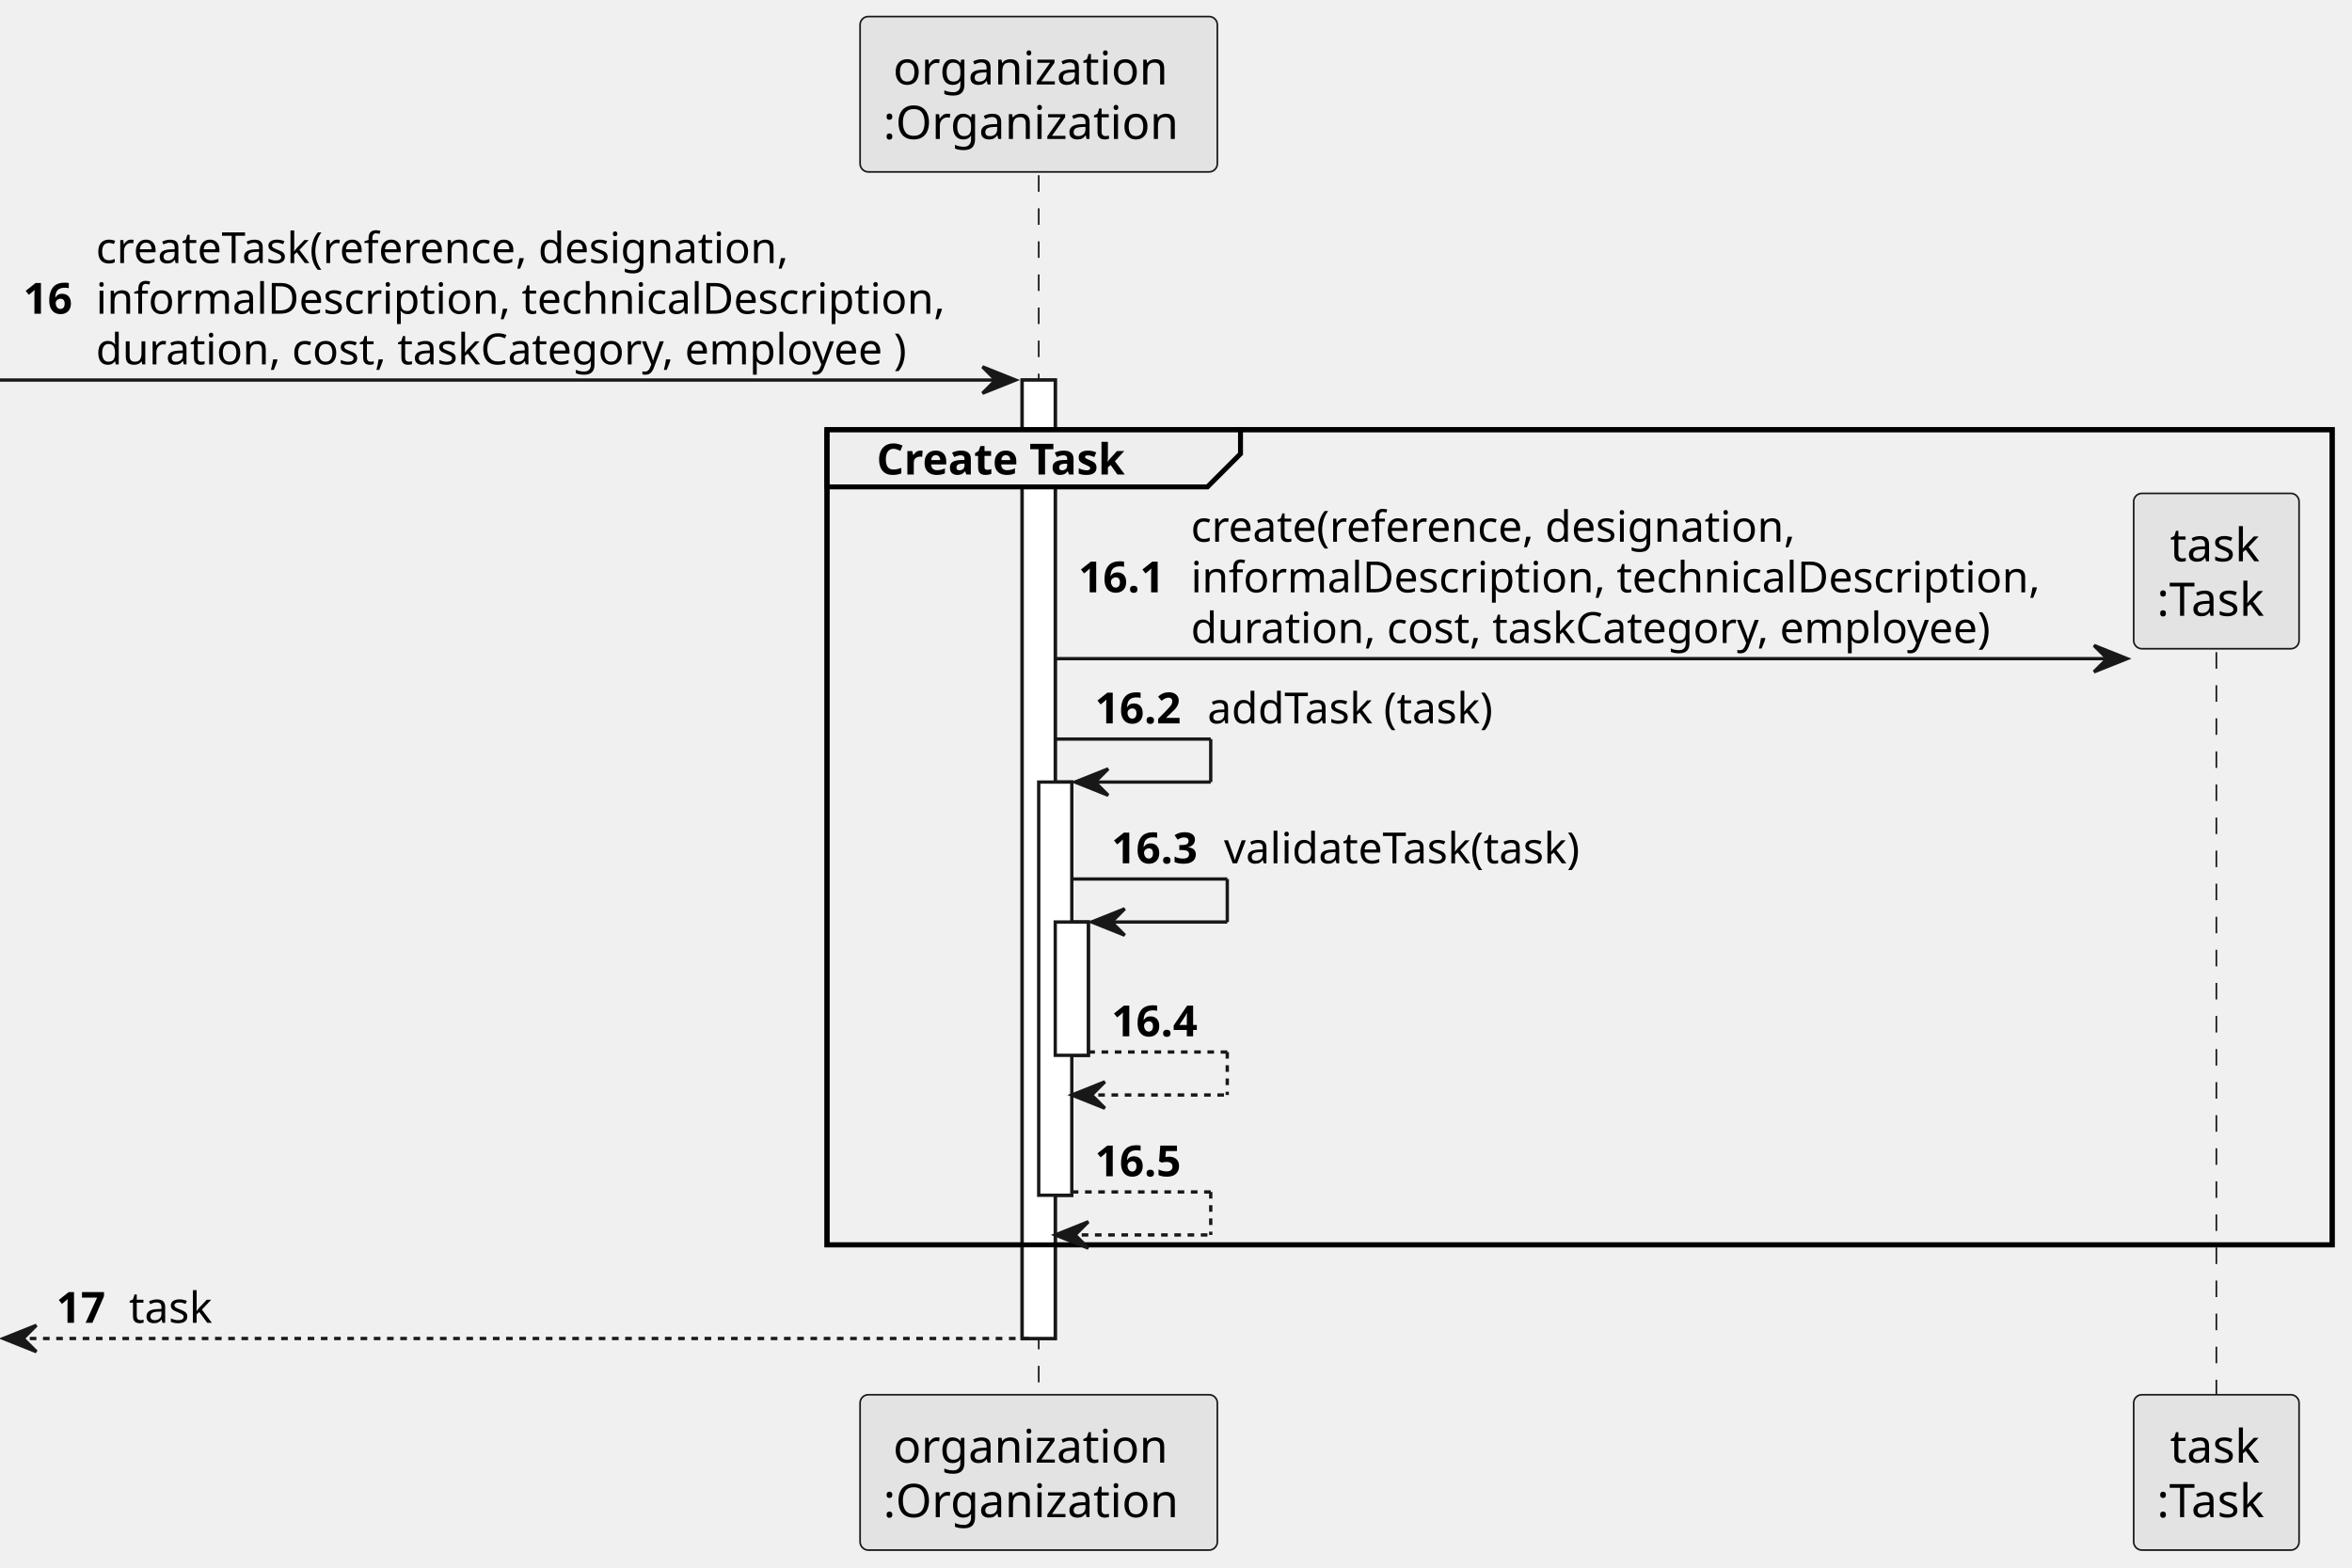
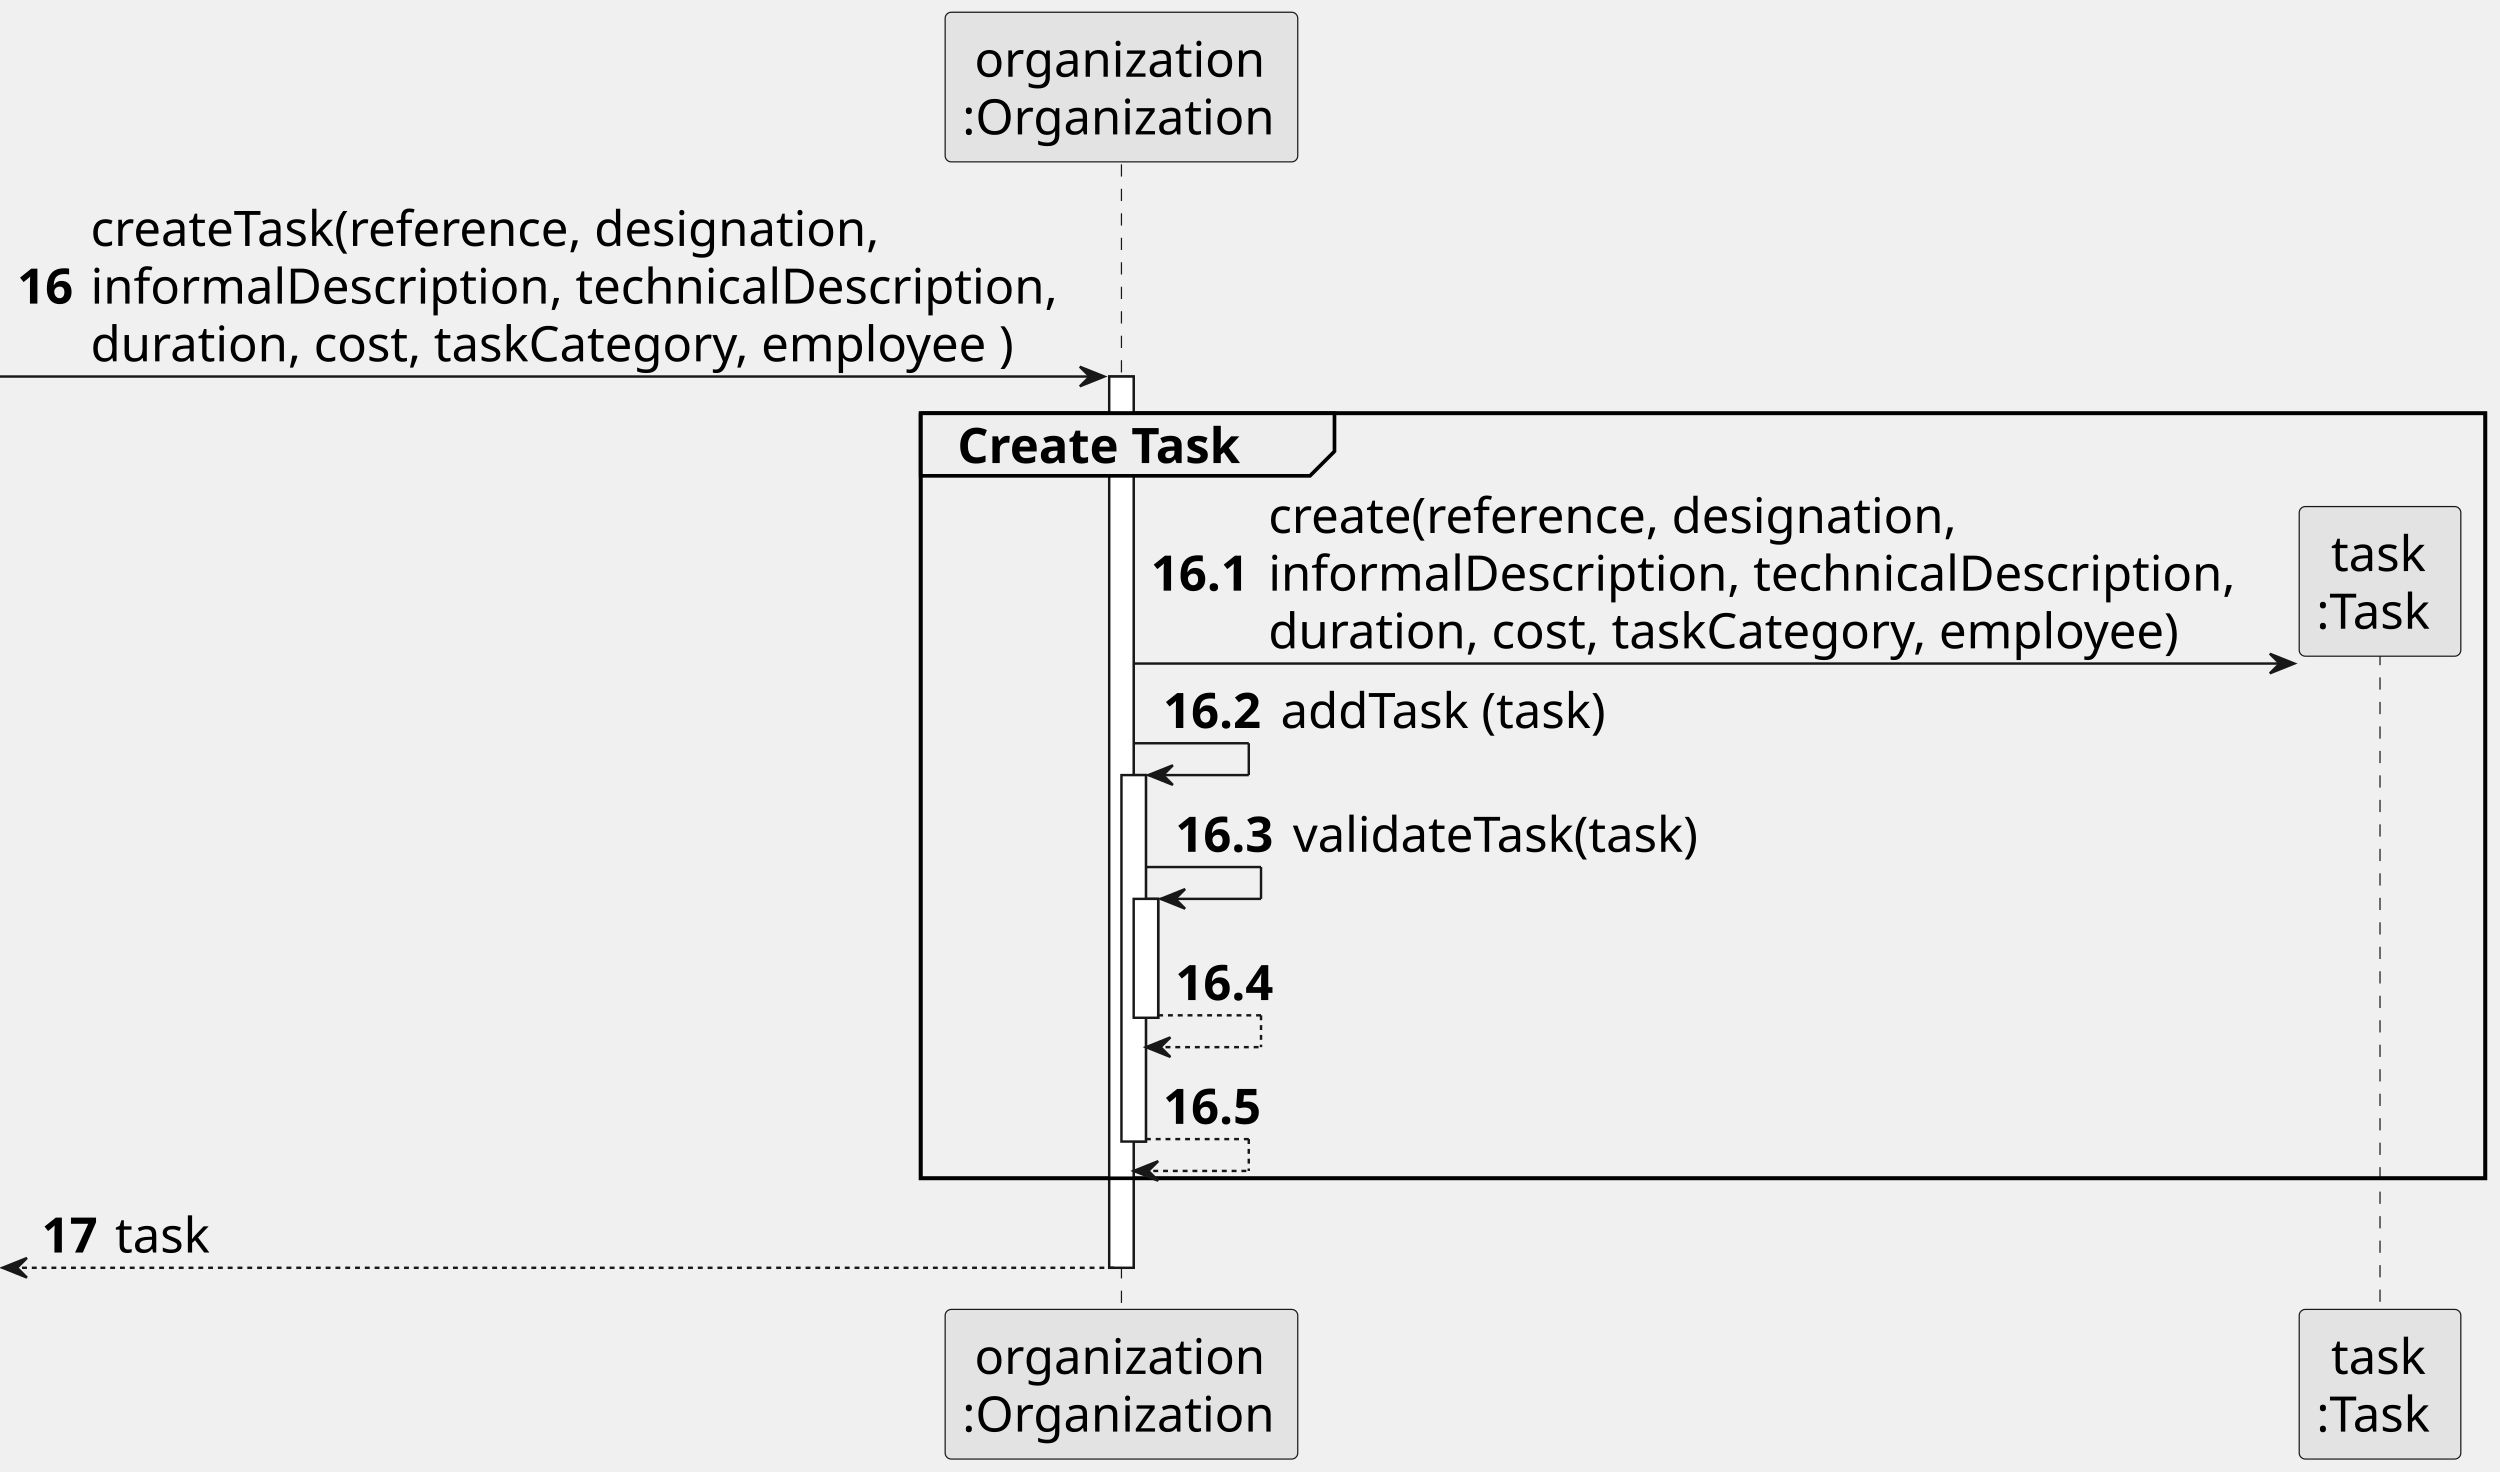
- <svg xmlns="http://www.w3.org/2000/svg" contentStyleType="text/css" height="474px" preserveAspectRatio="none" style="width:711px;height:474px;background:#FFFFFF;" version="1.1" viewBox="0 0 711 474" width="711px" zoomAndPan="magnify">
+ <svg xmlns="http://www.w3.org/2000/svg" contentStyleType="text/css" height="601px" preserveAspectRatio="none" style="width:1021px;height:601px;background:#FFFFFF;" version="1.1" viewBox="0 0 1021 601" width="1021px" zoomAndPan="magnify">
  <defs />
  <g>
-     <rect fill="#FFFFFF" height="289.795" style="stroke:#181818;stroke-width:1.0;" width="10" x="309" y="114.908" />
-     <rect fill="#FFFFFF" height="124.932" style="stroke:#181818;stroke-width:1.0;" width="10" x="314" y="236.461" />
-     <rect fill="#FFFFFF" height="40.31" style="stroke:#181818;stroke-width:1.0;" width="10" x="319" y="278.772" />
-     <rect fill="none" height="246.484" style="stroke:#000000;stroke-width:1.5;" width="455" x="250" y="129.908" />
-     <line style="stroke:#181818;stroke-width:0.5;stroke-dasharray:5.0,5.0;" x1="314" x2="314" y1="52.977" y2="422.703" />
-     <line style="stroke:#181818;stroke-width:0.5;stroke-dasharray:5.0,5.0;" x1="670" x2="670" y1="187.185" y2="422.703" />
-     <rect fill="#E3E3E3" height="46.977" rx="2.5" ry="2.5" style="stroke:#181818;stroke-width:0.5;" width="108" x="260" y="5" />
-     <text fill="#000000" font-family="sans-serif" font-size="14" lengthAdjust="spacing" textLength="88" x="270" y="25.535">organization</text>
-     <text fill="#000000" font-family="sans-serif" font-size="14" lengthAdjust="spacing" textLength="94" x="267" y="42.023">:Organization</text>
-     <rect fill="#E3E3E3" height="46.977" rx="2.5" ry="2.5" style="stroke:#181818;stroke-width:0.5;" width="108" x="260" y="421.703" />
-     <text fill="#000000" font-family="sans-serif" font-size="14" lengthAdjust="spacing" textLength="88" x="270" y="442.238">organization</text>
-     <text fill="#000000" font-family="sans-serif" font-size="14" lengthAdjust="spacing" textLength="94" x="267" y="458.727">:Organization</text>
-     <rect fill="#E3E3E3" height="46.977" rx="2.5" ry="2.5" style="stroke:#181818;stroke-width:0.5;" width="50" x="645" y="421.703" />
-     <text fill="#000000" font-family="sans-serif" font-size="14" lengthAdjust="spacing" textLength="28" x="656" y="442.238">task</text>
-     <text fill="#000000" font-family="sans-serif" font-size="14" lengthAdjust="spacing" textLength="36" x="652" y="458.727">:Task</text>
-     <rect fill="#FFFFFF" height="289.795" style="stroke:#181818;stroke-width:1.0;" width="10" x="309" y="114.908" />
-     <rect fill="#FFFFFF" height="124.932" style="stroke:#181818;stroke-width:1.0;" width="10" x="314" y="236.461" />
-     <rect fill="#FFFFFF" height="40.31" style="stroke:#181818;stroke-width:1.0;" width="10" x="319" y="278.772" />
-     <polygon fill="#181818" points="297,110.908,307,114.908,297,118.908,301,114.908" style="stroke:#181818;stroke-width:1.0;" />
-     <line style="stroke:#181818;stroke-width:1.0;" x1="0" x2="303" y1="114.908" y2="114.908" />
-     <text fill="#000000" font-family="sans-serif" font-size="13" font-weight="bold" lengthAdjust="spacing" textLength="18" x="7" y="94.856">16</text>
-     <text fill="#000000" font-family="sans-serif" font-size="13" lengthAdjust="spacing" textLength="216" x="29" y="79.545">createTask(reference, designation,</text>
-     <text fill="#000000" font-family="sans-serif" font-size="13" lengthAdjust="spacing" textLength="268" x="29" y="94.856">informalDescription, technicalDescription,</text>
-     <text fill="#000000" font-family="sans-serif" font-size="13" lengthAdjust="spacing" textLength="255" x="29" y="110.166">duration, cost, taskCategory, employee )</text>
-     <path d="M250,129.908 L375,129.908 L375,137.219 L365,147.219 L250,147.219 L250,129.908 " fill="#EEEEEE" style="stroke:#000000;stroke-width:1.5;" />
-     <rect fill="none" height="246.484" style="stroke:#000000;stroke-width:1.5;" width="455" x="250" y="129.908" />
-     <text fill="#000000" font-family="sans-serif" font-size="13" font-weight="bold" lengthAdjust="spacing" textLength="80" x="265" y="143.477">Create Task</text>
-     <polygon fill="#181818" points="633,195.15,643,199.15,633,203.15,637,199.15" style="stroke:#181818;stroke-width:1.0;" />
-     <line style="stroke:#181818;stroke-width:1.0;" x1="319" x2="639" y1="199.15" y2="199.15" />
-     <text fill="#000000" font-family="sans-serif" font-size="13" font-weight="bold" lengthAdjust="spacing" textLength="30" x="326" y="179.098">16.1</text>
-     <text fill="#000000" font-family="sans-serif" font-size="13" lengthAdjust="spacing" textLength="186" x="360" y="163.787">create(reference, designation,</text>
-     <text fill="#000000" font-family="sans-serif" font-size="13" lengthAdjust="spacing" textLength="268" x="360" y="179.098">informalDescription, technicalDescription,</text>
-     <text fill="#000000" font-family="sans-serif" font-size="13" lengthAdjust="spacing" textLength="251" x="360" y="194.408">duration, cost, taskCategory, employee)</text>
-     <rect fill="#E3E3E3" height="46.977" rx="2.5" ry="2.5" style="stroke:#181818;stroke-width:0.5;" width="50" x="645" y="149.174" />
-     <text fill="#000000" font-family="sans-serif" font-size="14" lengthAdjust="spacing" textLength="28" x="656" y="169.709">task</text>
-     <text fill="#000000" font-family="sans-serif" font-size="14" lengthAdjust="spacing" textLength="36" x="652" y="186.197">:Task</text>
-     <line style="stroke:#181818;stroke-width:1.0;" x1="319" x2="366" y1="223.461" y2="223.461" />
-     <line style="stroke:#181818;stroke-width:1.0;" x1="366" x2="366" y1="223.461" y2="236.461" />
-     <line style="stroke:#181818;stroke-width:1.0;" x1="325" x2="366" y1="236.461" y2="236.461" />
-     <polygon fill="#181818" points="335,232.461,325,236.461,335,240.461,331,236.461" style="stroke:#181818;stroke-width:1.0;" />
-     <text fill="#000000" font-family="sans-serif" font-size="13" font-weight="bold" lengthAdjust="spacing" textLength="30" x="331" y="218.719">16.2</text>
-     <text fill="#000000" font-family="sans-serif" font-size="13" lengthAdjust="spacing" textLength="92" x="365" y="218.719">addTask (task)</text>
-     <line style="stroke:#181818;stroke-width:1.0;" x1="324" x2="371" y1="265.772" y2="265.772" />
-     <line style="stroke:#181818;stroke-width:1.0;" x1="371" x2="371" y1="265.772" y2="278.772" />
-     <line style="stroke:#181818;stroke-width:1.0;" x1="330" x2="371" y1="278.772" y2="278.772" />
-     <polygon fill="#181818" points="340,274.772,330,278.772,340,282.772,336,278.772" style="stroke:#181818;stroke-width:1.0;" />
-     <text fill="#000000" font-family="sans-serif" font-size="13" font-weight="bold" lengthAdjust="spacing" textLength="30" x="336" y="261.029">16.3</text>
-     <text fill="#000000" font-family="sans-serif" font-size="13" lengthAdjust="spacing" textLength="114" x="370" y="261.029">validateTask(task)</text>
-     <line style="stroke:#181818;stroke-width:1.0;stroke-dasharray:2.0,2.0;" x1="329" x2="371" y1="318.082" y2="318.082" />
-     <line style="stroke:#181818;stroke-width:1.0;stroke-dasharray:2.0,2.0;" x1="371" x2="371" y1="318.082" y2="331.082" />
-     <line style="stroke:#181818;stroke-width:1.0;stroke-dasharray:2.0,2.0;" x1="324" x2="371" y1="331.082" y2="331.082" />
-     <polygon fill="#181818" points="334,327.082,324,331.082,334,335.082,330,331.082" style="stroke:#181818;stroke-width:1.0;" />
-     <text fill="#000000" font-family="sans-serif" font-size="13" font-weight="bold" lengthAdjust="spacing" textLength="30" x="336" y="313.34">16.4</text>
-     <text fill="#000000" font-family="sans-serif" font-size="13" lengthAdjust="spacing" textLength="4" x="370" y="313.34"> </text>
-     <line style="stroke:#181818;stroke-width:1.0;stroke-dasharray:2.0,2.0;" x1="324" x2="366" y1="360.393" y2="360.393" />
-     <line style="stroke:#181818;stroke-width:1.0;stroke-dasharray:2.0,2.0;" x1="366" x2="366" y1="360.393" y2="373.393" />
-     <line style="stroke:#181818;stroke-width:1.0;stroke-dasharray:2.0,2.0;" x1="319" x2="366" y1="373.393" y2="373.393" />
-     <polygon fill="#181818" points="329,369.393,319,373.393,329,377.393,325,373.393" style="stroke:#181818;stroke-width:1.0;" />
-     <text fill="#000000" font-family="sans-serif" font-size="13" font-weight="bold" lengthAdjust="spacing" textLength="30" x="331" y="355.65">16.5</text>
-     <text fill="#000000" font-family="sans-serif" font-size="13" lengthAdjust="spacing" textLength="4" x="365" y="355.65"> </text>
-     <polygon fill="#181818" points="11,400.703,1,404.703,11,408.703,7,404.703" style="stroke:#181818;stroke-width:1.0;" />
-     <line style="stroke:#181818;stroke-width:1.0;stroke-dasharray:2.0,2.0;" x1="5" x2="313" y1="404.703" y2="404.703" />
-     <text fill="#000000" font-family="sans-serif" font-size="13" font-weight="bold" lengthAdjust="spacing" textLength="18" x="17" y="399.961">17</text>
-     <text fill="#000000" font-family="sans-serif" font-size="13" lengthAdjust="spacing" textLength="27" x="39" y="399.961">task</text>
+     <rect fill="#FFFFFF" height="363.992" style="stroke:#181818;stroke-width:1.0;" width="10" x="453" y="153.773" />
+     <rect fill="#FFFFFF" height="149.664" style="stroke:#181818;stroke-width:1.0;" width="10" x="458" y="316.547" />
+     <rect fill="#FFFFFF" height="48.555" style="stroke:#181818;stroke-width:1.0;" width="10" x="463" y="367.102" />
+     <rect fill="none" height="312.438" style="stroke:#000000;stroke-width:1.5;" width="639" x="376" y="168.773" />
+     <line style="stroke:#181818;stroke-width:0.5;stroke-dasharray:5.0,5.0;" x1="458" x2="458" y1="67.109" y2="535.766" />
+     <line style="stroke:#181818;stroke-width:0.5;stroke-dasharray:5.0,5.0;" x1="972" x2="972" y1="246.66" y2="535.766" />
+     <rect fill="#E3E3E3" height="61.109" rx="2.5" ry="2.5" style="stroke:#181818;stroke-width:0.5;" width="144" x="386" y="5" />
+     <text fill="#000000" font-family="sans-serif" font-size="20" lengthAdjust="spacing" textLength="120" x="398" y="31.336">organization</text>
+     <text fill="#000000" font-family="sans-serif" font-size="20" lengthAdjust="spacing" textLength="130" x="393" y="54.891">:Organization</text>
+     <rect fill="#E3E3E3" height="61.109" rx="2.5" ry="2.5" style="stroke:#181818;stroke-width:0.5;" width="144" x="386" y="534.766" />
+     <text fill="#000000" font-family="sans-serif" font-size="20" lengthAdjust="spacing" textLength="120" x="398" y="561.102">organization</text>
+     <text fill="#000000" font-family="sans-serif" font-size="20" lengthAdjust="spacing" textLength="130" x="393" y="584.656">:Organization</text>
+     <rect fill="#E3E3E3" height="61.109" rx="2.5" ry="2.5" style="stroke:#181818;stroke-width:0.5;" width="66" x="939" y="534.766" />
+     <text fill="#000000" font-family="sans-serif" font-size="20" lengthAdjust="spacing" textLength="40" x="952" y="561.102">task</text>
+     <text fill="#000000" font-family="sans-serif" font-size="20" lengthAdjust="spacing" textLength="52" x="946" y="584.656">:Task</text>
+     <rect fill="#FFFFFF" height="363.992" style="stroke:#181818;stroke-width:1.0;" width="10" x="453" y="153.773" />
+     <rect fill="#FFFFFF" height="149.664" style="stroke:#181818;stroke-width:1.0;" width="10" x="458" y="316.547" />
+     <rect fill="#FFFFFF" height="48.555" style="stroke:#181818;stroke-width:1.0;" width="10" x="463" y="367.102" />
+     <polygon fill="#181818" points="441,149.773,451,153.773,441,157.773,445,153.773" style="stroke:#181818;stroke-width:1.0;" />
+     <line style="stroke:#181818;stroke-width:1.0;" x1="0" x2="447" y1="153.773" y2="153.773" />
+     <text fill="#000000" font-family="sans-serif" font-size="20" font-weight="bold" lengthAdjust="spacing" textLength="26" x="7" y="124">16</text>
+     <text fill="#000000" font-family="sans-serif" font-size="20" lengthAdjust="spacing" textLength="330" x="37" y="100.445">createTask(reference, designation,</text>
+     <text fill="#000000" font-family="sans-serif" font-size="20" lengthAdjust="spacing" textLength="404" x="37" y="124">informalDescription, technicalDescription,</text>
+     <text fill="#000000" font-family="sans-serif" font-size="20" lengthAdjust="spacing" textLength="387" x="37" y="147.555">duration, cost, taskCategory, employee )</text>
+     <path d="M376,168.773 L545,168.773 L545,184.328 L535,194.328 L376,194.328 L376,168.773 " fill="#EEEEEE" style="stroke:#000000;stroke-width:1.5;" />
+     <rect fill="none" height="312.438" style="stroke:#000000;stroke-width:1.5;" width="639" x="376" y="168.773" />
+     <text fill="#000000" font-family="sans-serif" font-size="20" font-weight="bold" lengthAdjust="spacing" textLength="124" x="391" y="189.109">Create Task</text>
+     <polygon fill="#181818" points="927,266.992,937,270.992,927,274.992,931,270.992" style="stroke:#181818;stroke-width:1.0;" />
+     <line style="stroke:#181818;stroke-width:1.0;" x1="463" x2="933" y1="270.992" y2="270.992" />
+     <text fill="#000000" font-family="sans-serif" font-size="20" font-weight="bold" lengthAdjust="spacing" textLength="44" x="470" y="241.219">16.1</text>
+     <text fill="#000000" font-family="sans-serif" font-size="20" lengthAdjust="spacing" textLength="284" x="518" y="217.664">create(reference, designation,</text>
+     <text fill="#000000" font-family="sans-serif" font-size="20" lengthAdjust="spacing" textLength="404" x="518" y="241.219">informalDescription, technicalDescription,</text>
+     <text fill="#000000" font-family="sans-serif" font-size="20" lengthAdjust="spacing" textLength="381" x="518" y="264.773">duration, cost, taskCategory, employee)</text>
+     <rect fill="#E3E3E3" height="61.109" rx="2.5" ry="2.5" style="stroke:#181818;stroke-width:0.5;" width="66" x="939" y="206.883" />
+     <text fill="#000000" font-family="sans-serif" font-size="20" lengthAdjust="spacing" textLength="40" x="952" y="233.219">task</text>
+     <text fill="#000000" font-family="sans-serif" font-size="20" lengthAdjust="spacing" textLength="52" x="946" y="256.773">:Task</text>
+     <line style="stroke:#181818;stroke-width:1.0;" x1="463" x2="510" y1="303.547" y2="303.547" />
+     <line style="stroke:#181818;stroke-width:1.0;" x1="510" x2="510" y1="303.547" y2="316.547" />
+     <line style="stroke:#181818;stroke-width:1.0;" x1="469" x2="510" y1="316.547" y2="316.547" />
+     <polygon fill="#181818" points="479,312.547,469,316.547,479,320.547,475,316.547" style="stroke:#181818;stroke-width:1.0;" />
+     <text fill="#000000" font-family="sans-serif" font-size="20" font-weight="bold" lengthAdjust="spacing" textLength="44" x="475" y="297.328">16.2</text>
+     <text fill="#000000" font-family="sans-serif" font-size="20" lengthAdjust="spacing" textLength="143" x="523" y="297.328">addTask (task)</text>
+     <line style="stroke:#181818;stroke-width:1.0;" x1="468" x2="515" y1="354.102" y2="354.102" />
+     <line style="stroke:#181818;stroke-width:1.0;" x1="515" x2="515" y1="354.102" y2="367.102" />
+     <line style="stroke:#181818;stroke-width:1.0;" x1="474" x2="515" y1="367.102" y2="367.102" />
+     <polygon fill="#181818" points="484,363.102,474,367.102,484,371.102,480,367.102" style="stroke:#181818;stroke-width:1.0;" />
+     <text fill="#000000" font-family="sans-serif" font-size="20" font-weight="bold" lengthAdjust="spacing" textLength="44" x="480" y="347.883">16.3</text>
+     <text fill="#000000" font-family="sans-serif" font-size="20" lengthAdjust="spacing" textLength="175" x="528" y="347.883">validateTask(task)</text>
+     <line style="stroke:#181818;stroke-width:1.0;stroke-dasharray:2.0,2.0;" x1="473" x2="515" y1="414.656" y2="414.656" />
+     <line style="stroke:#181818;stroke-width:1.0;stroke-dasharray:2.0,2.0;" x1="515" x2="515" y1="414.656" y2="427.656" />
+     <line style="stroke:#181818;stroke-width:1.0;stroke-dasharray:2.0,2.0;" x1="468" x2="515" y1="427.656" y2="427.656" />
+     <polygon fill="#181818" points="478,423.656,468,427.656,478,431.656,474,427.656" style="stroke:#181818;stroke-width:1.0;" />
+     <text fill="#000000" font-family="sans-serif" font-size="20" font-weight="bold" lengthAdjust="spacing" textLength="44" x="480" y="408.438">16.4</text>
+     <text fill="#000000" font-family="sans-serif" font-size="20" lengthAdjust="spacing" textLength="6" x="528" y="408.438"> </text>
+     <line style="stroke:#181818;stroke-width:1.0;stroke-dasharray:2.0,2.0;" x1="468" x2="510" y1="465.211" y2="465.211" />
+     <line style="stroke:#181818;stroke-width:1.0;stroke-dasharray:2.0,2.0;" x1="510" x2="510" y1="465.211" y2="478.211" />
+     <line style="stroke:#181818;stroke-width:1.0;stroke-dasharray:2.0,2.0;" x1="463" x2="510" y1="478.211" y2="478.211" />
+     <polygon fill="#181818" points="473,474.211,463,478.211,473,482.211,469,478.211" style="stroke:#181818;stroke-width:1.0;" />
+     <text fill="#000000" font-family="sans-serif" font-size="20" font-weight="bold" lengthAdjust="spacing" textLength="44" x="475" y="458.992">16.5</text>
+     <text fill="#000000" font-family="sans-serif" font-size="20" lengthAdjust="spacing" textLength="6" x="523" y="458.992"> </text>
+     <polygon fill="#181818" points="11,513.766,1,517.766,11,521.766,7,517.766" style="stroke:#181818;stroke-width:1.0;" />
+     <line style="stroke:#181818;stroke-width:1.0;stroke-dasharray:2.0,2.0;" x1="5" x2="457" y1="517.766" y2="517.766" />
+     <text fill="#000000" font-family="sans-serif" font-size="20" font-weight="bold" lengthAdjust="spacing" textLength="26" x="17" y="511.547">17</text>
+     <text fill="#000000" font-family="sans-serif" font-size="20" lengthAdjust="spacing" textLength="40" x="47" y="511.547">task</text>
  </g>
</svg>
